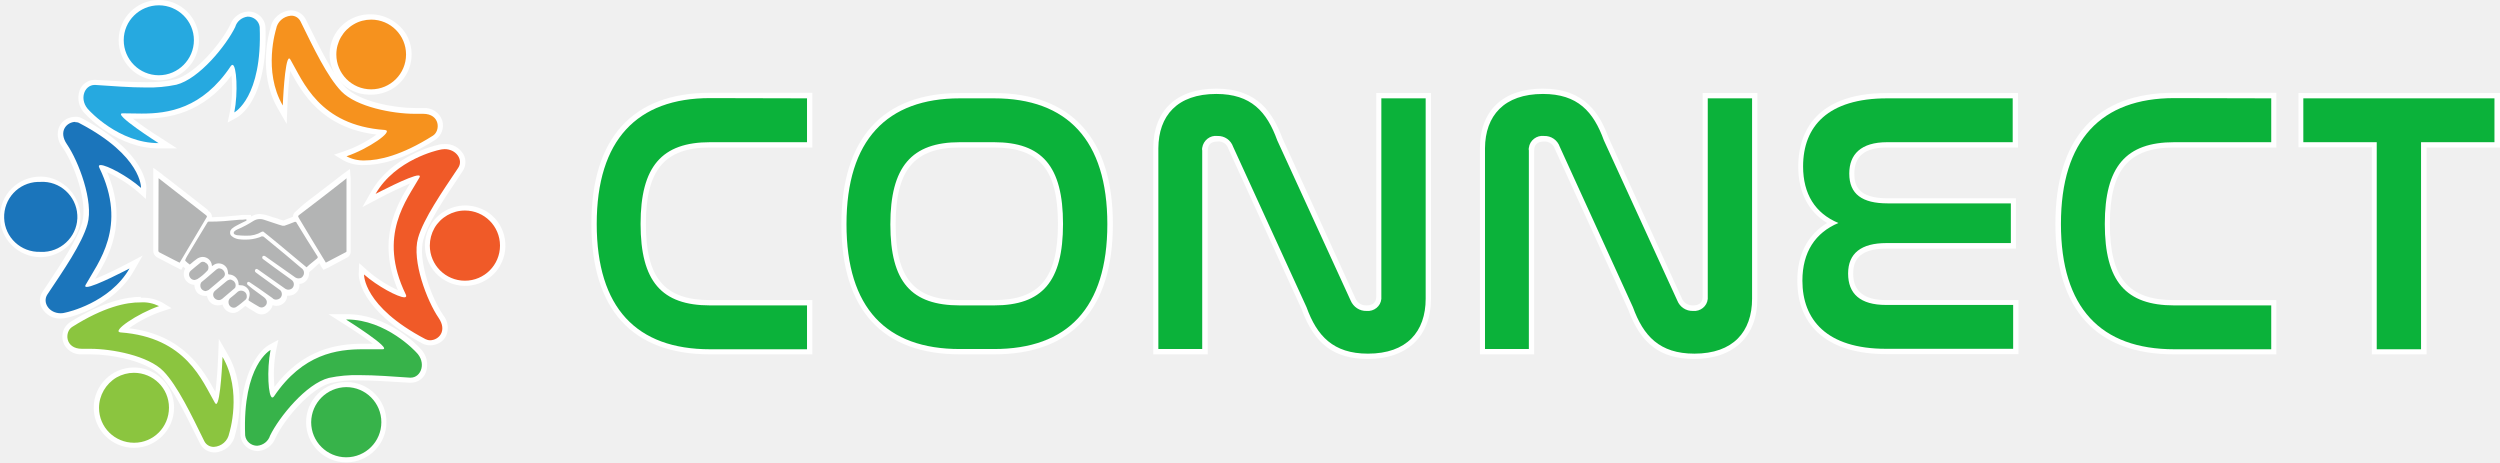
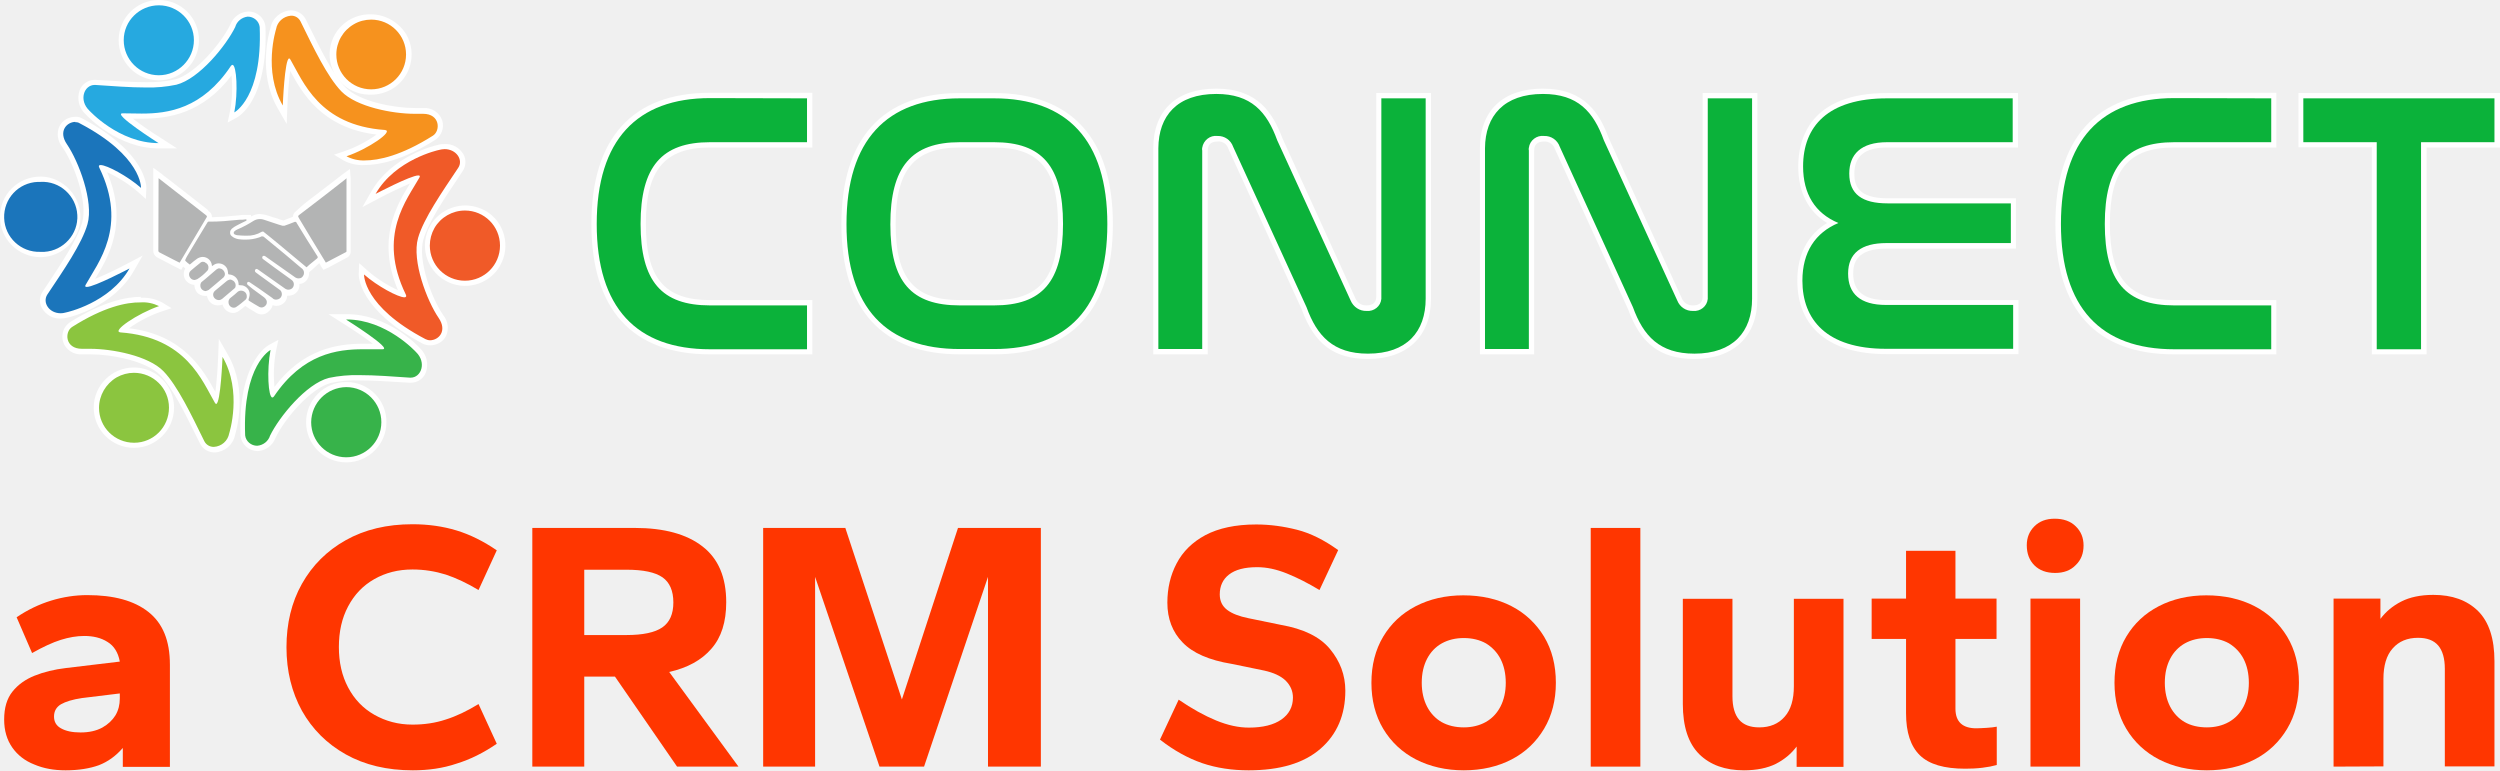
- <svg xmlns="http://www.w3.org/2000/svg" version="1.1" id="Layer_1" x="0px" y="0px" viewBox="0 0 1083 200.3" style="enable-background:new 0 0 1083 200.3;" xml:space="preserve">
+ <svg xmlns="http://www.w3.org/2000/svg" version="1.1" id="Layer_1" x="0px" y="0px" width="1083px" height="333.7px" viewBox="0 0 1083 333.7" style="enable-background:new 0 0 1083 333.7;" xml:space="preserve">
  <style type="text/css">
	.st0{fill:#0BB23A;}
	.st1{fill:#FFFFFF;}
	.st2{fill:#1B75BB;}
	.st3{fill:#8BC53F;}
	.st4{fill:#37B34A;}
	.st5{fill:#F05A28;}
	.st6{fill:#F6921E;}
	.st7{fill:#26A9E0;}
	.st8{fill:#B3B4B4;}
+ 	.st9{fill:#FF3600;}
</style>
  <g id="Layer_2_00000127032024631931950950000015357673262301788322_">
    <g id="Layer_1-2">
      <path class="st0" d="M307.6,152.4c-32.9,0-50.2-19.2-50.2-55.4s17.4-55.6,50.2-55.6h43.2v21.3h-43.2c-20.3,0-29,10.2-29,34.3    s8.4,34.1,29,34.1h43.2v21.3H307.6z" />
      <path class="st1" d="M349.6,42.6v19h-42c-20.9,0-30.1,10.5-30.1,35.4s9.1,35.3,30.1,35.3h42v19h-42c-31.8,0-49.1-17.9-49.1-54.3    s17.5-54.5,49.1-54.5L349.6,42.6 M351.9,40.2h-44.3c-33.6,0-51.4,19.6-51.4,56.8s17.8,56.5,51.4,56.5h44.3V130h-44.3    c-19.8,0-27.8-9.6-27.8-33s8.1-33.1,27.8-33.1h44.3V40.2L351.9,40.2z" />
      <path class="st0" d="M415.8,152.4c-32.9,0-50.2-19.1-50.2-55.2s17.3-55.7,50.2-55.7h14.8c32.9,0,50.2,19.3,50.2,55.7    s-17.3,55.2-50.3,55.2H415.8z M415.8,62.7c-20.3,0-29,10.3-29,34.4s8.4,34,29,34h14.8c20.4,0,28.8-9.9,28.8-34.1    s-8.6-34.3-28.8-34.3L415.8,62.7z" />
      <path class="st1" d="M430.6,42.6c31.6,0,49.1,18,49.1,54.5s-17.4,54.1-49.1,54.1h-14.8c-31.8,0-49.1-17.7-49.1-54.1    s17.5-54.5,49.1-54.5H430.6 M415.8,132.3h14.8c20.9,0,29.9-10.3,29.9-35.3s-9.1-35.4-29.9-35.4h-14.8c-20.9,0-30.1,10.6-30.1,35.6    S394.8,132.3,415.8,132.3 M430.7,40.3h-14.8c-33.6,0-51.4,19.7-51.4,56.8s17.7,56.4,51.4,56.4h14.8c33.6,0,51.4-19.5,51.4-56.4    S464.3,40.4,430.7,40.3L430.7,40.3z M415.8,130c-19.8,0-27.8-9.5-27.8-32.8c0-23.7,8.1-33.3,27.8-33.3h14.8    c19.7,0,27.7,9.6,27.7,33.1s-8,33-27.7,33H415.8z" />
      <path class="st0" d="M592.6,154.3c-14,0-22.3-6.2-27.6-20.9l-31.7-69.3c-0.7-2.5-3.1-4.2-5.7-4c-2.6-0.4-5,1.4-5.4,4    c-0.1,0.4-0.1,0.8,0,1.2v87.1h-21.3V64.3c0-15.8,9.5-24.8,26.1-24.8c17.5,0,23.7,10.5,27.5,20.9l31.7,69.3c1,2.4,3.3,3.9,5.9,3.8    c2.6,0.3,4.9-1.5,5.3-4.1c0-0.3,0-0.6,0-0.9v-87h21.4v87.9C618.7,145.2,609.2,154.3,592.6,154.3z" />
      <path class="st1" d="M526.9,40.7c15.1,0,21.9,7.7,26.4,20.1l31.8,69.4c1.2,2.8,3.9,4.6,6.9,4.5c3.2,0.3,6.1-2,6.4-5.2    c0-0.3,0-0.6,0-0.9v-86h19.2v86.8c0,14.3-8.2,23.8-25,23.8c-15.1,0-22.1-7.7-26.6-20.1l-31.8-69.5c-1-2.9-3.7-4.8-6.8-4.7    c-3.2-0.4-6.1,1.9-6.6,5.1c-0.1,0.4-0.1,0.8,0,1.2v86h-19v-87C501.9,50.2,509.9,40.7,526.9,40.7 M526.9,38.4    c-17.3,0-27.3,9.5-27.3,25.9v89.2h23.6V65.3c0-2.7,1.4-4,4.3-4c2.2-0.2,4.1,1.2,4.7,3.3l31.7,69.4c5.5,15.1,14.1,21.5,28.7,21.5    c17,0,27.3-9.8,27.3-26.1V40.3h-23.7v88.2c0,3.2-2.3,3.8-4.2,3.8c-2.2,0.1-4.1-1.2-4.9-3.2l-31.6-69.3    C551.5,49.3,545.1,38.4,526.9,38.4L526.9,38.4z" />
      <path class="st0" d="M734.1,154.3c-14.1,0-22.3-6.2-27.6-20.9l-31.6-69.3c-0.7-2.5-3.1-4.2-5.7-4c-2.6-0.5-5.1,1.2-5.6,3.8    c-0.1,0.4-0.1,0.9-0.1,1.4v87.1h-21.3V64.3c0-15.8,9.5-24.8,26.1-24.8c17.5,0,23.7,10.5,27.5,20.9l31.8,69.3    c1,2.4,3.3,3.9,5.9,3.8c2.6,0.3,5-1.5,5.3-4.1c0-0.3,0-0.6,0-0.9v-87h21.4v87.9C760.2,145.2,750.7,154.3,734.1,154.3z" />
      <path class="st1" d="M668.4,40.7c15.1,0,21.9,7.7,26.4,20.1l31.8,69.4c1.1,2.8,3.8,4.6,6.8,4.5c3.2,0.3,6.1-2,6.4-5.2    c0-0.3,0-0.6,0-0.9v-86H759v86.8c0,14.3-8.2,23.8-25,23.8c-15.1,0-22.1-7.7-26.6-20.1l-31.7-69.5c-1-2.9-3.7-4.8-6.8-4.7    c-3.2-0.4-6.2,1.9-6.6,5.1c-0.1,0.4-0.1,0.8,0,1.2v86h-19v-87C643.4,50.2,651.5,40.7,668.4,40.7 M668.4,38.4    c-17.3,0-27.3,9.5-27.3,25.9v89.2h23.5V65.3c0-2.7,1.4-4,4.3-4c2.2-0.1,4.1,1.3,4.7,3.3l31.7,69.4c5.5,15.1,14.1,21.5,28.7,21.5    c17,0,27.3-9.8,27.3-26.1V40.3h-23.7v88.2c0,3.2-2.3,3.8-4.2,3.8c-2.2,0.1-4.1-1.2-4.9-3.2l-31.6-69.3    C693,49.3,686.6,38.4,668.4,38.4L668.4,38.4z" />
      <path class="st0" d="M817,152.4c-23.7,0-37.4-11.2-37.4-30.8c0-11.6,4.8-20.2,14-25c-9.1-4.5-13.6-13-13.6-24.5    c0-19.8,13.3-30.7,37.5-30.7h55.6v21.3h-55.6c-10.2,0-15.3,4.2-15.3,12.5S807.1,87,817.7,87h54.5v19.5h-55    c-10.4,0-15.4,4-15.4,12.1s5.3,12.6,15.3,12.6h56.2v21.3L817,152.4z" />
      <path class="st1" d="M871.9,42.6v19h-54.4c-11.4,0-16.4,5.3-16.4,13.6c0,8.9,5.6,12.9,16.6,12.9h53.4v17.2h-53.9    c-10.9,0-16.6,4.4-16.6,13.2s5.3,13.6,16.4,13.6h55.1v19H817c-25.8,0-36.2-12.7-36.2-29.5c0-12.4,5.6-20.8,15.6-25    c-10.1-4.2-15.3-12.6-15.3-24.5c0-17.4,10.8-29.5,36.4-29.5L871.9,42.6 M874.2,40.3h-56.6c-33.6,0-38.6,20-38.6,31.8    c0,11.1,4.3,19.5,12.5,24.5c-8.4,5.1-12.9,13.6-12.9,25c0,20.3,14,31.8,38.5,31.8h57.3V130H817c-9.4,0-14.2-3.8-14.2-11.4    c0-4.7,1.5-10.9,14.3-10.9h56.2V85.9h-55.7c-12.7,0-14.3-5.7-14.3-10.6c0-7.7,4.5-11.4,14.2-11.4h56.7V40.3L874.2,40.3z" />
      <path class="st0" d="M941.8,152.4c-32.9,0-50.2-19.2-50.2-55.4s17.3-55.6,50.2-55.6H985v21.3h-43.2c-20.3,0-29,10.2-29,34.3    s8.4,34.1,29,34.1H985v21.3H941.8z" />
      <path class="st1" d="M983.9,42.6v19h-42c-20.9,0-30.1,10.5-30.1,35.4s9.1,35.3,30.1,35.3h42v19h-42c-31.8,0-49.1-17.9-49.1-54.3    s17.5-54.5,49.1-54.5L983.9,42.6 M986.1,40.2h-44.3c-33.6,0-51.4,19.6-51.4,56.8s17.8,56.5,51.4,56.5h44.3V130h-44.3    c-19.8,0-27.8-9.6-27.8-33s8.1-33.1,27.8-33.1h44.3V40.2L986.1,40.2z" />
      <polygon class="st0" points="1028.6,152.4 1028.6,62.7 996.8,62.7 996.8,41.5 1081.7,41.5 1081.7,62.7 1050,62.7 1050,152.4   " />
      <path class="st1" d="M1080.6,42.6v19h-31.8v89.7h-19.2V61.6h-31.8v-19h82.6 M1082.7,40.3h-87v23.5h31.8v89.7h23.7V63.9h31.8V40.3    H1082.7z" />
-       <path class="st2" d="M26.3,136.8c-2.9,0.1-5.6-1.4-7-4c-1.1-1.9-1-4.1,0.2-5.9l2-3c6.5-9.7,13.2-19.7,15.3-27.3    c2.5-9.1-3.5-25.9-8.8-33.6c-1.9-2.2-2.3-5.4-1.1-8c1.2-2.1,3.3-3.4,5.7-3.4c0.9,0,1.7,0.2,2.5,0.6c27.4,14.4,27.3,28.4,27.3,29    v2.4L60.6,82c-4.8-4.1-10.3-7.3-16.2-9.4c10.8,23.1,1.8,37.9-4.2,47.7l-1.4,2.5c5.8-2.1,11.5-4.7,16.9-7.7l3.5-1.8l-1.9,3.4    c-8.7,15.2-27.3,19.4-28,19.6c-0.9,0.3-1.8,0.4-2.7,0.4h-0.3V136.8z" />
+       <path class="st2" d="M26.3,136.8c-2.9,0.1-5.6-1.4-7-4c-1.1-1.9-1-4.1,0.2-5.9l2-3c6.5-9.7,13.2-19.7,15.3-27.3    c2.5-9.1-3.5-25.9-8.8-33.6c-1.9-2.2-2.3-5.4-1.1-8c1.2-2.1,3.3-3.4,5.7-3.4c0.9,0,1.7,0.2,2.5,0.6c27.4,14.4,27.3,28.4,27.3,29    v2.4L60.6,82c-4.8-4.1-10.3-7.3-16.2-9.4c10.8,23.1,1.8,37.9-4.2,47.7l-1.4,2.5c5.8-2.1,11.5-4.7,16.9-7.7l3.5-1.8l-1.9,3.4    c-8.7,15.2-27.3,19.4-28,19.6c-0.9,0.3-1.8,0.4-2.7,0.4h-0.3C26.3,136.7,26.3,136.8,26.3,136.8z" />
      <path class="st1" d="M32.5,52.9c0.7,0,1.4,0.1,2,0.5c27.1,14.2,26.6,28,26.6,28c-5.8-5.1-14.8-9.9-17.5-9.9c-0.7,0-1,0.3-0.6,1.1    c12.5,25.7-0.6,41.2-5.9,50.8c-0.4,0.7-0.1,0.9,0.5,0.9c3.3,0,18.5-8,18.5-8c-8.6,15-27.3,19-27.3,19c-0.8,0.2-1.6,0.4-2.5,0.4    c-5.1,0-8-4.7-5.8-8.1c7-10.5,15-22,17.4-30.5c2.8-9.8-3.9-27.3-8.9-34.6c-3.9-5.7,0-9.7,3.7-9.7 M32.6,50.6L32.6,50.6    c-2.8,0-5.5,1.5-6.8,4c-1.4,3-0.9,6.5,1.2,9.1c5.2,7.5,11.1,24,8.6,32.7c-2.1,7.3-8.7,17.2-15.1,26.9l-2,3    c-1.5,2.2-1.6,4.9-0.3,7.2c1.7,2.9,4.7,4.6,8,4.5c1,0,2-0.2,3-0.4c1.5-0.3,19.9-4.8,28.7-20.1l3.9-6.8l-6.8,3.6    c-4.7,2.5-10.2,5.1-13.8,6.5c5.6-9.1,14.6-24.1,5.2-46.2c4.8,2.2,9.2,5,13.2,8.4l3.6,3.2l0.2-4.8c0-0.6,0.2-15.3-27.8-30.1    C34.7,50.8,33.7,50.5,32.6,50.6L32.6,50.6z" />
      <path class="st2" d="M17.5,110.2c-9,0-16.3-7.3-16.3-16.3s7.3-16.3,16.3-16.3s16.3,7.3,16.3,16.3c0,2.9-0.8,5.7-2.2,8.1    C28.7,107.1,23.3,110.2,17.5,110.2z" />
      <path class="st1" d="M17.5,78.8c8.4-0.5,15.5,6,16,14.3s-6,15.5-14.3,16c-0.6,0-1.1,0-1.7,0c-8.4,0.3-15.4-6.2-15.7-14.6    S8,79.1,16.4,78.8C16.7,78.8,17.1,78.8,17.5,78.8 M17.5,76.5L17.5,76.5C7.8,76.5,0,84.3,0,93.9s7.8,17.4,17.4,17.5    c6.2,0,12-3.3,15.1-8.7c4.8-8.3,1.9-19-6.4-23.8C23.5,77.3,20.5,76.5,17.5,76.5z" />
      <path class="st3" d="M92.9,194.6c-2.2,0.1-4.3-1.2-5.2-3.2l-1.6-3.2c-5.2-10.5-10.5-21.2-15.9-26.8c-6.2-6.4-21.8-9.2-30.9-9.2    c-1,0-1.8,0-2.7,0h-1c-3.2,0.4-6.2-1.5-7.2-4.5c-0.8-2.6,0.1-5.4,2.3-7c14.2-9,24.2-10.8,30.1-10.8c3-0.2,6,0.5,8.7,1.8l2,1.3    l-2.3,0.8c-6,2-11.5,5.1-16.3,9.1c25.4,2.1,33.7,17.4,39.3,27.5l1.4,2.6c1.1-6.1,1.7-12.2,1.9-18.4l0.2-3.9l2.1,3.3    c8.8,15.2,3.2,33.3,3,34.1c-0.7,3.8-3.9,6.5-7.7,6.7L92.9,194.6z" />
      <path class="st1" d="M60.9,131c2.8-0.2,5.5,0.4,8,1.6c-9.3,3.2-20.8,11-16.7,11.4c28.5,2.1,35.4,21.1,40.9,30.5    c0.2,0.3,0.4,0.5,0.5,0.5c2,0,2.8-20.4,2.8-20.4c8.7,14.9,2.9,33.1,2.9,33.1c-0.6,3.3-3.3,5.7-6.7,5.9c-1.7,0-3.3-0.9-4.1-2.5    c-5.6-11.4-11.6-24-17.7-30.3c-6.5-6.7-22.2-9.7-31.7-9.7c-1,0-1.9,0-2.7,0h-0.9c-7.4,0-7.6-7.4-4.2-9.5    C44.9,133,54.7,130.9,60.9,131 M61,128.6c-6,0-16.3,1.9-30.7,11c-2.7,1.8-3.9,5.2-3,8.4c1.1,3.5,4.6,5.8,8.3,5.5h1.1    c0.8,0,1.6,0,2.6,0c8.9,0,24,2.8,30.1,9C74.7,168,80,178.7,85.1,189l1.6,3.2c1.2,2.4,3.6,3.8,6.3,3.8c4.3-0.2,8-3.3,8.8-7.5    c0.5-1.5,5.8-19.6-3.1-34.9l-3.9-6.8l-0.3,7.8c-0.2,5.3-0.7,11.4-1.2,15.2c-5.2-9.4-13.6-24.7-37.4-27.6c4.3-3.1,9-5.5,13.9-7.2    l4.5-1.5l-4.1-2.5c-2.9-1.5-6-2.2-9.2-2L61,128.6z" />
      <path class="st3" d="M58.1,193c-9,0-16.2-7.3-16.2-16.3c0-5.8,3.1-11.2,8.2-14.1c7.8-4.5,17.7-1.8,22.2,6s1.8,17.7-6,22.2    c-2.4,1.4-5.2,2.1-8,2.2L58.1,193L58.1,193z" />
      <path class="st1" d="M58,161.5c8.4,0,15.2,6.7,15.2,15.1c0,8.4-6.7,15.2-15.1,15.2s-15.2-6.7-15.2-15.1c0-5.4,2.9-10.4,7.6-13.2    C52.8,162.2,55.4,161.5,58,161.5 M58,159.2L58,159.2c-9.6,0-17.4,7.8-17.4,17.4c0,9.6,7.8,17.4,17.4,17.4s17.4-7.8,17.4-17.4    c0-3.1-0.8-6-2.3-8.7C70,162.6,64.3,159.2,58,159.2z" />
      <path class="st4" d="M111.5,194.2c-3.2,0-6-2.4-6.3-5.6c-1.2-30.9,11-37.8,11.5-38.1l2.1-1.1l-0.5,2.3c-1.2,6.2-1.3,12.5-0.2,18.7    c12.5-18,27.5-20.4,39.1-20.4c1.5,0,2.9,0,4.3,0h3c-4.7-4-9.8-7.6-15.1-10.8l-3.3-2.1h3.8c17.6,0,30.4,13.9,31,14.5    c2.5,2.3,3.4,5.9,2.3,9.1c-0.8,2.3-3,3.8-5.4,3.8h-0.4l-3.5-0.2c-6.1-0.1-12.6-0.6-18.3-0.6c-4.3-0.1-8.6,0.3-12.8,1.2    c-9.1,2.3-20.7,15.9-24.7,24.4C117.2,192.1,114.6,194.1,111.5,194.2z" />
      <path class="st1" d="M150.2,138.4c17.2,0,30,14.1,30,14.1c4.7,4.5,2.3,11.1-2.3,11.1h-0.3c-7.3-0.5-15.1-1.1-22-1.1    c-4.4-0.1-8.8,0.3-13.1,1.2c-9.9,2.5-21.6,17-25.5,25c-0.8,2.5-3,4.2-5.6,4.4c-2.6,0-4.9-1.9-5.2-4.5c-1.2-30.6,11-37,11-37    c-1.7,8.7-1,20.6,0.8,20.6c0.2,0,0.5-0.2,0.7-0.5c12.5-18.5,27.4-20.4,38.6-20.4c2.8,0,5.4,0,7.7,0h0.7c4.7,0-15.7-12.8-15.7-12.8    l0,0 M150,136.1h-7.7l6.6,4.2c4.5,2.8,9.5,6.2,12.6,8.6h-4.1c-11.4,0-26.1,2.3-38.5,18.7c-0.5-5.2-0.3-10.5,0.7-15.7l1-4.7    l-4.2,2.3c-0.5,0.3-13.4,7.5-12.2,39.1c0.3,3.9,3.6,6.8,7.5,6.8c3.4-0.2,6.4-2.4,7.6-5.6c3.9-8.3,15.2-21.6,24-23.9    c4.1-0.9,8.3-1.3,12.5-1.1c5.7,0,12.1,0.4,18.2,0.8l3.5,0.2h0.5c2.9,0,5.5-1.8,6.5-4.5c1.3-3.7,0.3-7.7-2.5-10.4    c-1-1.1-14-14.8-31.7-14.8H150z" />
      <path class="st4" d="M150,199.2c-9,0-16.3-7.3-16.3-16.3s7.3-16.3,16.3-16.3s16.3,7.3,16.3,16.3l0,0    C166.3,191.9,159,199.2,150,199.2z" />
      <path class="st1" d="M150,167.7c8.4,0,15.2,6.8,15.2,15.2s-6.8,15.2-15.2,15.2s-15.2-6.8-15.2-15.2l0,0    C134.9,174.5,141.6,167.8,150,167.7 M150,165.5c-9.6,0-17.4,7.8-17.4,17.4s7.8,17.4,17.4,17.4c9.6,0,17.4-7.8,17.4-17.4l0,0    c0.1-9.5-7.6-17.4-17.2-17.4C150.2,165.5,150.1,165.5,150,165.5z" />
      <path class="st5" d="M186.4,148.6c-0.9,0-1.7-0.2-2.5-0.6c-27.4-14.4-27.3-28.4-27.3-29v-2.4l1.8,1.6c4.7,4.1,10.2,7.4,16.1,9.5    c-10.8-23.2-1.7-37.9,4.3-47.7l1.5-2.5c-5.8,2.1-11.5,4.7-16.9,7.6l-3.5,1.8l2-3.4c8.7-15.2,27.3-19.4,28-19.6    c0.9-0.2,1.8-0.3,2.7-0.3c2.9-0.1,5.6,1.4,7,4c1.1,1.9,1,4.1-0.2,5.9l-2,2.9c-6.5,9.7-13.2,19.7-15.3,27.3    c-2.6,8.8,3.5,25.8,8.8,33.5c1.9,2.2,2.3,5.4,1.1,8C190.9,147.2,188.7,148.5,186.4,148.6z" />
      <path class="st1" d="M192.6,64.6c5.1,0,8.2,4.7,5.9,8.1c-7,10.5-15,22-17.4,30.4c-2.8,9.9,3.9,27.3,8.9,34.6    c3.9,5.7,0,9.7-3.7,9.7c-0.7,0-1.4-0.2-2-0.5c-27.1-14.2-26.6-28-26.6-28c5.8,5.1,14.8,9.9,17.5,9.9c0.7,0,1-0.4,0.6-1.2    c-12.5-25.7,0.6-41.2,5.9-50.7c0.4-0.7,0.1-0.9-0.5-0.9c-3.3,0-18.5,8-18.5,8c8.6-15,27.3-19,27.3-19    C190.9,64.8,191.7,64.6,192.6,64.6 M192.6,62.4c-1,0-2,0.1-3,0.4c-1.5,0.3-19.9,4.8-28.7,20.1l-3.9,6.8l6.8-3.6    c4.7-2.5,10.2-5.1,13.8-6.6c-5.6,9.1-14.6,24.1-5.2,46.2c-4.8-2.2-9.2-5-13.2-8.5l-3.6-3.2l-0.2,4.8c0,0.6-0.2,15.3,27.8,30.1    c1,0.5,2.1,0.7,3.2,0.7c2.8,0,5.5-1.5,6.8-4c1.4-3,0.9-6.5-1.2-9.1c-5.2-7.5-11.1-24-8.6-32.7c2.1-7.3,8.7-17.3,15.2-26.9l1.9-2.9    c1.4-2.1,1.5-4.9,0.3-7.1c-1.7-2.9-4.7-4.6-8-4.5L192.6,62.4z" />
      <path class="st5" d="M201.4,122.7c-9,0-16.3-7.3-16.3-16.3s7.3-16.3,16.3-16.3s16.3,7.3,16.3,16.3c0,2.9-0.8,5.7-2.2,8.2    C212.6,119.6,207.2,122.7,201.4,122.7z" />
      <path class="st1" d="M201.4,91.2c8.4,0,15.2,6.8,15.2,15.2s-6.8,15.2-15.2,15.2s-15.2-6.8-15.2-15.2c0-2.7,0.7-5.3,2-7.6    C190.9,94.1,196,91.2,201.4,91.2 M201.4,89L201.4,89c-6.2,0.1-11.9,3.4-15,8.7c-4.8,8.3-1.9,19,6.4,23.8c8.3,4.8,18.9,2,23.8-6.3    c0,0,0,0,0-0.1c4.8-8.3,2-19-6.3-23.8l0,0C207.5,89.8,204.5,89,201.4,89L201.4,89z" />
      <path class="st6" d="M157.9,70.4c-3,0.2-6-0.5-8.7-1.8l-2-1.3l2.3-0.8c6-2,11.5-5.1,16.3-9.1c-25.4-2.1-33.7-17.4-39.3-27.5    l-1.4-2.6c-1.1,6.1-1.7,12.3-1.8,18.5l-0.2,3.9l-2-3.4c-8.8-15.2-3.2-33.3-3-34.1c0.7-3.7,3.9-6.5,7.7-6.7    c2.2-0.1,4.3,1.2,5.2,3.2l1.6,3.2c5.2,10.4,10.5,21.2,15.9,26.8c6.2,6.4,21.8,9.3,30.9,9.3c1,0,1.9,0,2.7,0h1    c3.2-0.3,6.2,1.6,7.2,4.7c0.8,2.6-0.1,5.4-2.3,7C173.8,68.6,163.8,70.4,157.9,70.4z" />
      <path class="st1" d="M126,6.8c1.8-0.1,3.4,0.9,4.2,2.5c5.6,11.4,11.6,24,17.7,30.3c6.5,6.7,22.2,9.7,31.7,9.7c1,0,1.9,0,2.8,0    c0.3,0,0.6,0,0.9,0c7.4,0,7.6,7.4,4.2,9.5c-13.6,8.6-23.4,10.7-29.5,10.7c-2.7,0.1-5.5-0.5-7.9-1.8c9.3-3.1,20.8-11,16.6-11.4    c-28.5-2-35.4-21.1-40.9-30.5c-0.2-0.3-0.4-0.5-0.5-0.5c-2,0-2.8,20.4-2.8,20.4c-8.7-14.9-2.9-33.1-2.9-33.1    C120.1,9.5,122.7,7.1,126,6.8 M126,4.5c-4.3,0.2-8,3.3-8.8,7.5c-0.5,1.5-5.8,19.6,3.1,34.9l3.9,6.8l0.3-7.8    c0.2-5.3,0.7-11.4,1.2-15.2c5.1,9.4,13.6,24.7,37.4,27.6c-4.3,3.1-9,5.5-13.9,7.2l-4.5,1.5l4.1,2.5c2.9,1.5,6,2.2,9.2,2    c6,0,16.3-1.9,30.7-11c2.6-1.8,3.8-5.2,2.9-8.2c-1.1-3.5-4.6-5.8-8.3-5.5h-1.1c-0.8,0-1.7,0-2.6,0c-8.8,0-24-2.8-30-9    c-5.3-5.4-10.6-16.1-15.7-26.5l-1.6-3.2C131.1,5.9,128.6,4.5,126,4.5z" />
      <path class="st6" d="M160.8,39.9c-5.8,0-11.2-3.1-14.1-8.1c-4.5-7.8-1.9-17.7,5.9-22.2c2.5-1.4,5.3-2.2,8.2-2.2    c9,0,16.3,7.2,16.3,16.2c0,5.8-3.1,11.3-8.2,14.2C166.5,39.2,163.7,39.9,160.8,39.9z" />
      <path class="st1" d="M160.8,8.5c8.4,0,15.1,6.8,15.1,15.1c0,8.4-6.8,15.1-15.1,15.1c-8.4,0-15.1-6.8-15.1-15.1    c0-5.4,2.9-10.4,7.6-13.1C155.5,9.2,158.1,8.5,160.8,8.5 M160.8,6.2L160.8,6.2c-9.6-0.3-17.7,7.2-18,16.8s7.2,17.7,16.8,18    c0.4,0,0.8,0,1.3,0c3,0,6-0.8,8.7-2.3c8.3-4.8,11.2-15.4,6.4-23.8C172.7,9.6,167,6.3,160.8,6.2L160.8,6.2z" />
      <path class="st7" d="M68.7,63.1c-17.5,0-30.3-13.9-30.9-14.5c-2.5-2.3-3.4-5.9-2.3-9.1c0.8-2.3,3-3.9,5.5-3.9h0.4l3.5,0.2    c6.2,0.4,12.7,0.8,18.4,0.8c4.3,0.1,8.6-0.3,12.8-1.2c9.1-2.3,20.7-15.9,24.7-24.4c1-2.9,3.6-4.8,6.6-5c3.2,0.1,5.9,2.5,6.2,5.7    c1.2,30.9-11,37.8-11.5,38.1L100,51l0.5-2.3c1.2-6.2,1.3-12.5,0.2-18.7C88.2,48,73.2,50.4,61.5,50.4c-1.5,0-2.9,0-4.3,0h-3    c4.8,4,9.8,7.6,15.1,10.8l3.3,2.1L68.7,63.1z" />
      <path class="st1" d="M107.3,7.2c2.6,0,4.9,1.9,5.2,4.5c1.2,30.6-11,37-11,37c1.7-8.6,1-20.6-0.8-20.6c-0.2,0-0.5,0.2-0.7,0.5    C87.6,47.2,72.7,49.2,61.4,49.2c-2.8,0-5.4-0.1-7.6-0.1h-0.7C48.4,49.1,68.7,62,68.7,62l0,0c-17.2,0-30-14.1-30-14.1    C34,43.4,36.4,36.8,41,36.8h0.3c7.3,0.5,15.1,1.1,22,1.1c4.4,0.1,8.8-0.3,13.1-1.2c9.9-2.5,21.6-17,25.5-25    C102.6,9.2,104.8,7.5,107.3,7.2 M107.4,5L107.4,5c-3.4,0.2-6.4,2.4-7.6,5.6c-4,8.2-15.3,21.6-24,23.8c-4.1,0.9-8.3,1.3-12.5,1.2    c-5.7,0-12.2-0.4-18.4-0.8l-3.5-0.2H41c-2.9,0-5.4,1.8-6.5,4.5c-1.3,3.7-0.3,7.8,2.6,10.4c1,1.1,14,14.8,31.7,14.8h7.9l-6.5-4.2    c-4.5-2.8-9.5-6.2-12.6-8.7c1.3,0,2.7,0,4.1,0c11.5,0,26.1-2.3,38.6-18.7c0.5,5.2,0.3,10.5-0.7,15.7l-1,4.7l4.2-2.3    c0.5-0.3,13.4-7.5,12.2-39.1C114.7,7.8,111.4,4.9,107.4,5L107.4,5z" />
      <path class="st7" d="M68.8,33.7c-9,0-16.3-7.3-16.3-16.3S59.8,1.1,68.8,1.1s16.3,7.3,16.3,16.3c0,4.3-1.7,8.5-4.8,11.5    C77.3,32,73.2,33.7,68.8,33.7z" />
-       <path class="st1" d="M68.8,2.3C77.2,2.3,84,9.1,84,17.4s-6.8,15.2-15.2,15.2s-15.2-6.8-15.2-15.2S60.5,2.3,68.8,2.3L68.8,2.3     M68.8,0L68.8,0c-9.6,0-17.4,7.8-17.4,17.4s7.8,17.4,17.4,17.4S86.2,27,86.2,17.4C86.2,7.8,78.5,0,68.8,0z" />
+       <path class="st1" d="M68.8,2.3C77.2,2.3,84,9.1,84,17.4s-6.8,15.2-15.2,15.2s-15.2-6.8-15.2-15.2S60.5,2.3,68.8,2.3L68.8,2.3     M68.8,0L68.8,0c-9.6,0-17.4,7.8-17.4,17.4s7.8,17.4,17.4,17.4S86.2,27,86.2,17.4S78.5,0,68.8,0z" />
      <path class="st8" d="M113.5,134.8c-0.5,0-1-0.1-1.4-0.4c-1.1-0.6-2.3-1.3-3.3-2l-1.2-0.7c-0.4-0.2-0.7-0.7-0.8-1.1l0,0    c-1.3,1.1-2.6,2.2-4,3.1c-0.5,0.3-1.1,0.5-1.6,0.5c-1.8,0-3.3-1.5-3.5-3.3c0-0.6,0.1-1.1,0.2-1.6l-1.1,0.9    c-0.6,0.5-1.4,0.8-2.3,0.7h-0.1c-1.5,0-2.8-0.9-3.3-2.3c-0.3-0.8-0.3-1.8,0-2.6l-0.2,0.1c-0.4,0.3-0.8,0.5-1.3,0.5l-0.4,0.1H89    h-0.2c-1.1,0-2.1-0.5-2.8-1.3c-0.6-0.8-0.8-1.9-0.6-2.9c0-0.3,0.2-0.6,0.3-0.8c-0.3,0.1-0.6,0.2-0.9,0.3l-0.5,0.1H84    c-1.4-0.1-2.6-1-3.1-2.3c-0.6-1.3-0.3-2.8,0.8-3.8l0,0l-0.2-0.4l-0.5-0.4c-0.5-0.4-1-0.8-1.5-1.2c-0.3-0.2-0.4-0.5-0.5-0.9    c-0.1,0.2-0.5,0.9-0.5,0.9l-0.6,0.8l-1-0.3l-2.1-1l-1.9-1l-4.7-2.5c-0.6-0.3-1-0.9-1-1.6c0-6.8,0-33.6,0-33.6l2.6,2l2.5,1.9    l17.2,13.4c1.2,0.9,1.3,1.5,0.5,2.8c0,0,0,0,0,0.2h0.2h2.4c1.3,0,2.7,0,4-0.2l4.2-0.4l2.7-0.3c0.7,0,1.4,0,2.1-0.1l1.9-0.1l0.2,1    v0.4l1.2-0.7c1-0.7,2.2-1,3.4-1c0.7,0,1.4,0.1,2.1,0.3c1,0.3,2,0.6,3.1,1l1.8,0.6c1.1,0.4,2.1,0.7,3.2,1c1.6-0.6,3.1-1.1,4.5-1.7    c0.2-0.1,0.5-0.1,0.7-0.1c0.1,0,0.3,0,0.4,0l0,0c-0.4-0.8-0.2-1.8,0.5-2.3l4-3.1l2.7-2.3l13.4-10.4l2.3-1.6l0.1,2.1    c0,0.4,0,0.6,0,0.8v27.9c0,0.9,0,1.8,0,2.7c0,0.6-0.3,1.1-0.8,1.4l-8.7,4.5l-0.9,0.4l-0.5-0.7l0.9-0.7l-1,0.6l-0.1-0.2l-1.6-2.5    c-0.1,0.3-0.3,0.6-0.6,0.9l-3.1,2.8l-2,1.8l-0.2-0.1l0,0c0.4,1.4-0.1,3-1.3,3.9c-0.6,0.4-1.3,0.6-2,0.6c-0.4,0-0.9-0.1-1.3-0.2    c0.4,0.6,0.5,1.2,0.5,1.9c0,1.3-0.7,2.5-1.9,3c-0.5,0.3-1.1,0.4-1.7,0.4c-0.7,0-1.4-0.2-2-0.6l0,0c0.2,0.5,0.3,1,0.3,1.5    c0,1.5-0.9,2.8-2.3,3.2c-0.4,0.2-0.9,0.2-1.3,0.2c-0.8,0-1.5-0.2-2.1-0.7l-1.1-0.8l0.1,0.2c0.6,1.3,0.3,2.9-0.7,3.8    C115.3,134.4,114.4,134.8,113.5,134.8z M98.1,120.2l0.2-0.1L98.1,120.2C98.2,120.2,98.2,120.2,98.1,120.2z" />
-       <path class="st1" d="M68.7,77.2l3.2,2.5l17.2,13.4c0.7,0.6,0.7,0.6,0.2,1.4l-11.3,19l-0.2,0.3l-2-1l-6.8-3.5    c-0.2-0.1-0.4-0.4-0.4-0.6L68.7,77.2 M150.1,77.2c0,0.3,0,0.5,0,0.7V105c0,1.2,0,2.4,0,3.7c0,0.2,0,0.4-0.2,0.5l-8.6,4.5h-0.2    c-0.1,0-0.1-0.1-0.1-0.2c-3.8-6.2-7.5-12.3-11.2-18.5c-0.2-0.3-0.3-0.6-0.5-0.9s-0.2-0.6,0.2-0.9c2.3-1.7,4.5-3.5,6.8-5.2    c4.5-3.5,8.9-6.8,13.4-10.4L150.1,77.2 M112.6,94.9c0.6,0,1.2,0.1,1.8,0.3c1.6,0.5,3.2,1.1,4.8,1.6c1.1,0.4,2.2,0.7,3.2,1h0.3    c0.2,0,0.3,0,0.5,0c1.5-0.5,3-1.1,4.5-1.7h0.3c0.2,0,0.4,0.1,0.4,0.3c3,4.9,6,9.8,9.1,14.6c0.2,0.3,0.2,0.7-0.1,0.9    c0,0,0,0-0.1,0.1l-3.3,2.7l-1.2,1.1l-12-10c-2.1-1.7-4.2-3.5-6.4-5.2c-0.1-0.2-0.4-0.3-0.6-0.3c-0.1,0-0.3,0.1-0.4,0.1    c-2,1.2-4.3,1.8-6.6,1.7h-0.5c-1.2,0-2.3-0.1-3.5-0.2c-0.4,0-0.7-0.2-1-0.3c-0.4-0.1-0.7-0.6-0.5-1c0-0.1,0.1-0.3,0.3-0.4    c0.3-0.3,0.7-0.6,1.2-0.8c2.4-1,4.8-2.3,7-3.7C110.6,95.2,111.5,94.9,112.6,94.9 M106.8,95.4C106.8,95.4,106.8,95.4,106.8,95.4    c0,0.2-0.3,0.3-0.5,0.4c-1.2,0.6-2.5,1.2-3.6,1.8c-0.8,0.4-1.6,0.9-2.3,1.5c-0.4,0.4-0.7,0.9-0.7,1.4c-0.1,0.7,0.1,1.4,0.7,1.8    c0.8,0.7,1.8,1.1,2.8,1.3c1.1,0.2,2.2,0.2,3.3,0.2c1.9,0,3.8-0.3,5.6-0.9c0.4-0.1,0.8-0.3,1.2-0.5c0.1,0,0.3,0,0.4,0    c0.2,0,0.4,0.1,0.6,0.2l9.1,7.5c2.4,2,4.8,4,7.1,6c0.5,0.3,0.9,0.8,1.1,1.4c0.3,1-0.1,2.1-0.9,2.7c-0.4,0.3-0.9,0.4-1.4,0.4    s-1.1-0.2-1.5-0.5l-12.2-8.6l-0.7-0.5c-0.2-0.1-0.4-0.2-0.5-0.2c-0.3,0-0.5,0.1-0.7,0.3c-0.2,0.4-0.1,0.9,0.2,1.1l0,0l5,3.7    l7.2,5.2c0.7,0.4,1.2,1.2,1.2,2c0,0.9-0.4,1.7-1.2,2.1c-0.4,0.2-0.8,0.3-1.2,0.3c-0.5,0-0.9-0.2-1.3-0.4l-11.2-7.9l-0.7-0.5    c-0.2-0.1-0.4-0.2-0.6-0.2s-0.4,0.1-0.5,0.3c-0.3,0.4-0.2,0.9,0.2,1.2c0.5,0.4,1.1,0.8,1.6,1.2c2.9,2.1,5.8,4.2,8.7,6.3    c0.7,0.4,1,1.2,1,2c0,0.9-0.6,1.8-1.5,2.1c-0.3,0.1-0.7,0.2-1,0.2c-0.6,0-1.2-0.2-1.6-0.7l-5.8-4.1c-1.3-0.9-2.6-1.8-4-2.7    c-0.2-0.1-0.4-0.2-0.6-0.2s-0.3,0.1-0.4,0.2c-0.3,0.4-0.2,0.9,0.2,1.2l0,0c0.7,0.6,1.4,1.1,2.1,1.7l4.9,3.6c0.4,0.3,0.8,0.8,1,1.2    c0.4,0.9,0.2,1.9-0.5,2.5c-0.4,0.4-1,0.7-1.6,0.7c-0.3,0-0.6-0.1-0.9-0.2c-1.5-0.8-3-1.8-4.5-2.7c-0.2-0.1-0.3-0.4-0.2-0.7    c0.2-0.5,0.3-1,0.4-1.5c0.4-2.1-1.1-4.1-3.2-4.5c-0.1,0-0.2,0-0.3,0l-1.2-0.1c0-0.5-0.1-1-0.2-1.5c-0.5-1.8-2.1-3-3.9-3.1    c-0.4,0-0.5-0.2-0.5-0.6c0-0.6-0.2-1.3-0.4-1.9c-0.7-1.4-2.1-2.3-3.7-2.3c-0.7,0-1.4,0.2-2,0.6l-0.9,0.6c0-0.1,0-0.2,0-0.3    c-0.2-2.1-1.9-3.7-4-3.7c-0.8,0-1.6,0.3-2.3,0.7c-1,0.7-2,1.5-2.9,2.3l-0.4,0.3c-0.7-0.5-1.3-1-1.9-1.6c-0.1-0.2-0.1-0.4,0-0.5    c0.2-0.5,0.5-1.1,0.8-1.6c2.9-4.9,5.9-9.8,8.8-14.6c0.1-0.2,0.3-0.3,0.5-0.3c2.2,0,4.3,0,6.5-0.2c2.1-0.2,4.5-0.4,6.8-0.6    c1,0,2,0,3-0.2 M87.9,113.4c0.4,0,0.8,0.1,1.1,0.4c0.9,0.4,1.4,1.3,1.3,2.3c0,0.4-0.2,0.9-0.5,1.2c-1.3,1.4-2.7,2.6-4.3,3.6    c-0.4,0.2-0.8,0.3-1.2,0.4c-1,0-1.8-0.6-2.2-1.5c-0.4-0.8-0.2-1.9,0.5-2.5c1.3-1.1,2.7-2.3,4-3.3C87,113.6,87.4,113.4,87.9,113.4     M95,116.3c0.5,0,0.9,0.1,1.3,0.4c0.8,0.6,1.3,1.6,1.1,2.5c-0.1,0.3-0.3,0.6-0.5,0.9c-2.1,1.8-4.3,3.7-6.5,5.5    c-0.4,0.2-0.9,0.4-1.3,0.5c-1.4-0.1-2.4-1.2-2.3-2.6c0-0.2,0-0.3,0.1-0.5c0-0.3,0.2-0.6,0.4-0.8c2.3-1.8,4.3-3.7,6.5-5.5    c0.4-0.3,0.9-0.5,1.4-0.5 M99.6,121.1c0.5,0,1,0.2,1.4,0.5c0.9,0.6,1.3,1.7,1,2.7c-0.1,0.3-0.2,0.5-0.5,0.7    c-1.7,1.5-3.5,3-5.3,4.5c-0.4,0.3-0.9,0.5-1.4,0.5l0,0c-1,0-1.9-0.6-2.3-1.5c-0.4-0.9-0.1-2,0.7-2.6c1.7-1.4,3.5-2.9,5.2-4.3    C98.7,121.4,99.2,121.2,99.6,121.1 M104.3,125.9L104.3,125.9c1.5,0,2.6,1,2.6,2.4c0,0.2,0,0.4,0,0.5c-0.1,0.4-0.2,0.7-0.5,1    c-1.3,1.1-2.7,2.3-4.1,3.2c-0.3,0.2-0.6,0.3-1,0.3c-1.2,0-2.2-0.9-2.3-2.2c-0.1-0.8,0.2-1.6,0.9-2.1c1.1-0.9,2.3-1.8,3.2-2.7    C103.4,126.1,103.9,125.9,104.3,125.9 M66.4,72.7v36c0,1.1,0.6,2.1,1.5,2.7l4.8,2.5l1.9,1l2,1l1.9,1l0.8-1.4l1,0.8    c-0.8,1.2-0.9,2.7-0.4,4.1c0.7,1.7,2.3,2.8,4.1,3h0.2c0,1.1,0.4,2.2,1,3.1c0.9,1.1,2.2,1.7,3.7,1.7h0.4l0.4-0.1l0,0    c0,0.4,0.1,0.8,0.3,1.2c0.7,1.8,2.4,3,4.4,3l0,0c0.7,0,1.4-0.1,2-0.4c0.5,2.1,2.4,3.6,4.5,3.7c0.8,0,1.6-0.3,2.3-0.7    c1.1-0.7,2.1-1.6,3.1-2.4c0.1,0.1,0.3,0.3,0.5,0.4l1.2,0.8c1.1,0.7,2.3,1.3,3.3,2c0.6,0.3,1.3,0.5,2,0.5c1.2,0,2.4-0.5,3.2-1.4    c0.8-0.7,1.4-1.6,1.6-2.6c0.5,0.2,1.1,0.3,1.6,0.3c0.6,0,1.2-0.1,1.7-0.3c1.7-0.6,3-2.2,3-4.1h0.5c0.8,0,1.6-0.2,2.3-0.5    c1.5-0.8,2.5-2.3,2.5-4V123c0.8,0,1.6-0.3,2.3-0.8c1.3-1,2-2.5,1.9-4.2l0.4-0.4l1.2-1l0,0l0,0l0.3-0.3l2.5-2.3l0.6,1v0.2l0.2,0.2    l1,1.5l1.7-0.8h0.1l0,0l0,0l2.8-1.5l5.8-3.1c0.8-0.5,1.4-1.3,1.4-2.3v-31c0-0.2,0-0.4,0-0.7v-0.2l-0.3-4.1l-3.3,2.4l-0.4,0.3l0,0    l0,0l-4.5,3.5c-3,2.3-6,4.6-8.9,6.8l-2.7,2.1l-3.7,3.3c-0.7,0.5-1.2,1.4-1.2,2.3l0,0c-1.4,0.5-2.7,1.1-4.1,1.6    c-0.9-0.2-1.9-0.5-2.8-0.9l-1.8-0.5c-1-0.4-2.1-0.7-3.1-1c-0.8-0.2-1.6-0.3-2.5-0.4c-1.3,0-2.7,0.4-3.8,1.1l-0.1-0.7h-2h-0.9    c-0.7,0-1.5,0-2.3,0.2l-2.6,0.2c-1.4,0.1-2.8,0.3-4.2,0.4c-1.4,0.1-2.6,0-4,0.2h-0.9c0.1-1.1-0.5-2.1-1.5-2.7L90,90.9    c-5.6-4.4-11.2-8.7-16.8-13.1c-0.8-0.6-1.6-1.2-2.4-1.8L70,75.3L66.4,72.7z" />
+       <path class="st1" d="M68.7,77.2l3.2,2.5l17.2,13.4c0.7,0.6,0.7,0.6,0.2,1.4l-11.3,19l-0.2,0.3l-2-1l-6.8-3.5    c-0.2-0.1-0.4-0.4-0.4-0.6L68.7,77.2 M150.1,77.2c0,0.3,0,0.5,0,0.7V105c0,1.2,0,2.4,0,3.7c0,0.2,0,0.4-0.2,0.5l-8.6,4.5h-0.2    c-0.1,0-0.1-0.1-0.1-0.2c-3.8-6.2-7.5-12.3-11.2-18.5c-0.2-0.3-0.3-0.6-0.5-0.9s-0.2-0.6,0.2-0.9c2.3-1.7,4.5-3.5,6.8-5.2    c4.5-3.5,8.9-6.8,13.4-10.4L150.1,77.2 M112.6,94.9c0.6,0,1.2,0.1,1.8,0.3c1.6,0.5,3.2,1.1,4.8,1.6c1.1,0.4,2.2,0.7,3.2,1h0.3    c0.2,0,0.3,0,0.5,0c1.5-0.5,3-1.1,4.5-1.7h0.3c0.2,0,0.4,0.1,0.4,0.3c3,4.9,6,9.8,9.1,14.6c0.2,0.3,0.2,0.7-0.1,0.9    c0,0,0,0-0.1,0.1l-3.3,2.7l-1.2,1.1l-12-10c-2.1-1.7-4.2-3.5-6.4-5.2c-0.1-0.2-0.4-0.3-0.6-0.3c-0.1,0-0.3,0.1-0.4,0.1    c-2,1.2-4.3,1.8-6.6,1.7h-0.5c-1.2,0-2.3-0.1-3.5-0.2c-0.4,0-0.7-0.2-1-0.3c-0.4-0.1-0.7-0.6-0.5-1c0-0.1,0.1-0.3,0.3-0.4    c0.3-0.3,0.7-0.6,1.2-0.8c2.4-1,4.8-2.3,7-3.7C110.6,95.2,111.5,94.9,112.6,94.9 M106.8,95.4L106.8,95.4c0,0.2-0.3,0.3-0.5,0.4    c-1.2,0.6-2.5,1.2-3.6,1.8c-0.8,0.4-1.6,0.9-2.3,1.5c-0.4,0.4-0.7,0.9-0.7,1.4c-0.1,0.7,0.1,1.4,0.7,1.8c0.8,0.7,1.8,1.1,2.8,1.3    c1.1,0.2,2.2,0.2,3.3,0.2c1.9,0,3.8-0.3,5.6-0.9c0.4-0.1,0.8-0.3,1.2-0.5c0.1,0,0.3,0,0.4,0c0.2,0,0.4,0.1,0.6,0.2l9.1,7.5    c2.4,2,4.8,4,7.1,6c0.5,0.3,0.9,0.8,1.1,1.4c0.3,1-0.1,2.1-0.9,2.7c-0.4,0.3-0.9,0.4-1.4,0.4s-1.1-0.2-1.5-0.5l-12.2-8.6l-0.7-0.5    c-0.2-0.1-0.4-0.2-0.5-0.2c-0.3,0-0.5,0.1-0.7,0.3c-0.2,0.4-0.1,0.9,0.2,1.1l0,0l5,3.7l7.2,5.2c0.7,0.4,1.2,1.2,1.2,2    c0,0.9-0.4,1.7-1.2,2.1c-0.4,0.2-0.8,0.3-1.2,0.3c-0.5,0-0.9-0.2-1.3-0.4l-11.2-7.9l-0.7-0.5c-0.2-0.1-0.4-0.2-0.6-0.2    s-0.4,0.1-0.5,0.3c-0.3,0.4-0.2,0.9,0.2,1.2c0.5,0.4,1.1,0.8,1.6,1.2c2.9,2.1,5.8,4.2,8.7,6.3c0.7,0.4,1,1.2,1,2    c0,0.9-0.6,1.8-1.5,2.1c-0.3,0.1-0.7,0.2-1,0.2c-0.6,0-1.2-0.2-1.6-0.7l-5.8-4.1c-1.3-0.9-2.6-1.8-4-2.7c-0.2-0.1-0.4-0.2-0.6-0.2    s-0.3,0.1-0.4,0.2c-0.3,0.4-0.2,0.9,0.2,1.2l0,0c0.7,0.6,1.4,1.1,2.1,1.7l4.9,3.6c0.4,0.3,0.8,0.8,1,1.2c0.4,0.9,0.2,1.9-0.5,2.5    c-0.4,0.4-1,0.7-1.6,0.7c-0.3,0-0.6-0.1-0.9-0.2c-1.5-0.8-3-1.8-4.5-2.7c-0.2-0.1-0.3-0.4-0.2-0.7c0.2-0.5,0.3-1,0.4-1.5    c0.4-2.1-1.1-4.1-3.2-4.5c-0.1,0-0.2,0-0.3,0l-1.2-0.1c0-0.5-0.1-1-0.2-1.5c-0.5-1.8-2.1-3-3.9-3.1c-0.4,0-0.5-0.2-0.5-0.6    c0-0.6-0.2-1.3-0.4-1.9c-0.7-1.4-2.1-2.3-3.7-2.3c-0.7,0-1.4,0.2-2,0.6l-0.9,0.6c0-0.1,0-0.2,0-0.3c-0.2-2.1-1.9-3.7-4-3.7    c-0.8,0-1.6,0.3-2.3,0.7c-1,0.7-2,1.5-2.9,2.3l-0.4,0.3c-0.7-0.5-1.3-1-1.9-1.6c-0.1-0.2-0.1-0.4,0-0.5c0.2-0.5,0.5-1.1,0.8-1.6    c2.9-4.9,5.9-9.8,8.8-14.6c0.1-0.2,0.3-0.3,0.5-0.3c2.2,0,4.3,0,6.5-0.2c2.1-0.2,4.5-0.4,6.8-0.6c1,0,2,0,3-0.2 M87.9,113.4    c0.4,0,0.8,0.1,1.1,0.4c0.9,0.4,1.4,1.3,1.3,2.3c0,0.4-0.2,0.9-0.5,1.2c-1.3,1.4-2.7,2.6-4.3,3.6c-0.4,0.2-0.8,0.3-1.2,0.4    c-1,0-1.8-0.6-2.2-1.5c-0.4-0.8-0.2-1.9,0.5-2.5c1.3-1.1,2.7-2.3,4-3.3C87,113.6,87.4,113.4,87.9,113.4 M95,116.3    c0.5,0,0.9,0.1,1.3,0.4c0.8,0.6,1.3,1.6,1.1,2.5c-0.1,0.3-0.3,0.6-0.5,0.9c-2.1,1.8-4.3,3.7-6.5,5.5c-0.4,0.2-0.9,0.4-1.3,0.5    c-1.4-0.1-2.4-1.2-2.3-2.6c0-0.2,0-0.3,0.1-0.5c0-0.3,0.2-0.6,0.4-0.8c2.3-1.8,4.3-3.7,6.5-5.5c0.4-0.3,0.9-0.5,1.4-0.5     M99.6,121.1c0.5,0,1,0.2,1.4,0.5c0.9,0.6,1.3,1.7,1,2.7c-0.1,0.3-0.2,0.5-0.5,0.7c-1.7,1.5-3.5,3-5.3,4.5    c-0.4,0.3-0.9,0.5-1.4,0.5l0,0c-1,0-1.9-0.6-2.3-1.5c-0.4-0.9-0.1-2,0.7-2.6c1.7-1.4,3.5-2.9,5.2-4.3    C98.7,121.4,99.2,121.2,99.6,121.1 M104.3,125.9L104.3,125.9c1.5,0,2.6,1,2.6,2.4c0,0.2,0,0.4,0,0.5c-0.1,0.4-0.2,0.7-0.5,1    c-1.3,1.1-2.7,2.3-4.1,3.2c-0.3,0.2-0.6,0.3-1,0.3c-1.2,0-2.2-0.9-2.3-2.2c-0.1-0.8,0.2-1.6,0.9-2.1c1.1-0.9,2.3-1.8,3.2-2.7    C103.4,126.1,103.9,125.9,104.3,125.9 M66.4,72.7v36c0,1.1,0.6,2.1,1.5,2.7l4.8,2.5l1.9,1l2,1l1.9,1l0.8-1.4l1,0.8    c-0.8,1.2-0.9,2.7-0.4,4.1c0.7,1.7,2.3,2.8,4.1,3h0.2c0,1.1,0.4,2.2,1,3.1c0.9,1.1,2.2,1.7,3.7,1.7h0.4l0.4-0.1l0,0    c0,0.4,0.1,0.8,0.3,1.2c0.7,1.8,2.4,3,4.4,3l0,0c0.7,0,1.4-0.1,2-0.4c0.5,2.1,2.4,3.6,4.5,3.7c0.8,0,1.6-0.3,2.3-0.7    c1.1-0.7,2.1-1.6,3.1-2.4c0.1,0.1,0.3,0.3,0.5,0.4l1.2,0.8c1.1,0.7,2.3,1.3,3.3,2c0.6,0.3,1.3,0.5,2,0.5c1.2,0,2.4-0.5,3.2-1.4    c0.8-0.7,1.4-1.6,1.6-2.6c0.5,0.2,1.1,0.3,1.6,0.3c0.6,0,1.2-0.1,1.7-0.3c1.7-0.6,3-2.2,3-4.1h0.5c0.8,0,1.6-0.2,2.3-0.5    c1.5-0.8,2.5-2.3,2.5-4V123c0.8,0,1.6-0.3,2.3-0.8c1.3-1,2-2.5,1.9-4.2l0.4-0.4l1.2-1l0,0l0,0l0.3-0.3l2.5-2.3l0.6,1v0.2l0.2,0.2    l1,1.5l1.7-0.8h0.1l0,0l0,0l2.8-1.5l5.8-3.1c0.8-0.5,1.4-1.3,1.4-2.3v-31c0-0.2,0-0.4,0-0.7v-0.2l-0.3-4.1l-3.3,2.4l-0.4,0.3l0,0    l0,0l-4.5,3.5c-3,2.3-6,4.6-8.9,6.8l-2.7,2.1l-3.7,3.3c-0.7,0.5-1.2,1.4-1.2,2.3l0,0c-1.4,0.5-2.7,1.1-4.1,1.6    c-0.9-0.2-1.9-0.5-2.8-0.9l-1.8-0.5c-1-0.4-2.1-0.7-3.1-1c-0.8-0.2-1.6-0.3-2.5-0.4c-1.3,0-2.7,0.4-3.8,1.1l-0.1-0.7h-2h-0.9    c-0.7,0-1.5,0-2.3,0.2l-2.6,0.2c-1.4,0.1-2.8,0.3-4.2,0.4c-1.4,0.1-2.6,0-4,0.2h-0.9c0.1-1.1-0.5-2.1-1.5-2.7L90,90.9    c-5.6-4.4-11.2-8.7-16.8-13.1c-0.8-0.6-1.6-1.2-2.4-1.8L70,75.3L66.4,72.7z" />
    </g>
  </g>
+   <g>
+     <path class="st9" d="M28.4,333.7c-5,0-9.5-0.8-13.5-2.5c-4.1-1.6-7.3-4.1-9.6-7.4s-3.5-7.3-3.5-12.1c0-5.1,1.2-9.1,3.6-12.1   s5.6-5.3,9.6-6.9s8.5-2.7,13.5-3.3l23.4-2.8c-0.7-3.9-2.5-6.8-5.3-8.5c-2.8-1.8-6.2-2.6-10.1-2.6c-3.3,0-6.7,0.6-10.2,1.7   s-7.6,3-12.4,5.7l-6.7-15.5c4.7-3.2,9.7-5.6,14.9-7.2c5.2-1.6,10.5-2.4,15.7-2.4c11.5,0,20.3,2.4,26.5,7.3   c6.2,4.9,9.3,12.4,9.3,22.8v44.3H53.2V324c-3,3.5-6.5,6-10.4,7.5C38.9,332.9,34.1,333.7,28.4,333.7z M34.9,317.3   c3.7,0,6.8-0.7,9.4-2.1c2.5-1.4,4.4-3.2,5.7-5.3c1.3-2.2,1.9-4.6,1.9-7.3v-2.2l-16.4,2c-4,0.6-7,1.5-9.1,2.7c-2,1.2-3,3-3,5.3   s1,4,3,5.1C28.5,316.7,31.3,317.3,34.9,317.3z" />
+     <path class="st9" d="M178.8,333.7c-11.1,0-20.8-2.3-29-6.9s-14.5-10.9-19-18.9c-4.4-8-6.7-17.2-6.7-27.5s2.2-19.5,6.7-27.5   s10.8-14.3,19-18.9c8.2-4.6,17.8-6.9,28.9-6.9c6.8,0,13.2,0.9,19.1,2.7c5.9,1.8,11.7,4.7,17.4,8.6l-7.9,17.2c-5-3-9.7-5.2-14.2-6.7   c-4.5-1.4-9.3-2.2-14.4-2.2c-6.2,0-11.7,1.4-16.6,4.2c-4.9,2.8-8.6,6.7-11.3,11.8s-4,10.9-4,17.6c0,6.6,1.3,12.4,4,17.5   s6.4,9,11.3,11.8c4.9,2.8,10.4,4.3,16.6,4.3c5.1,0,9.9-0.7,14.4-2.2c4.5-1.4,9.3-3.7,14.2-6.7l7.9,17.2c-5.7,3.9-11.5,6.8-17.4,8.6   C191.9,332.8,185.6,333.7,178.8,333.7z" />
+     <path class="st9" d="M230.6,332.1V228.7H275c12.7,0,22.5,2.7,29.3,8c6.9,5.3,10.3,13.4,10.3,24.2c0,8.5-2.1,15.2-6.4,20.1   c-4.3,5-10.4,8.3-18.3,10.1l30,41h-26.6l-26.9-39h-13.3v39H230.6z M253.1,275.1h18.3c7.1,0,12.3-1.1,15.5-3.3   c3.2-2.2,4.8-5.8,4.8-10.8c0-5.1-1.6-8.7-4.7-10.9c-3.2-2.2-8.3-3.3-15.6-3.3h-18.3L253.1,275.1L253.1,275.1z" />
+     <path class="st9" d="M330.6,332.1V228.7h35.6l24.5,74.3l24.3-74.3h35.9v103.4H428v-82.2l-27.7,82.2H381l-27.9-82.2v82.2H330.6z" />
+     <path class="st9" d="M540.9,333.7c-7.2,0-13.9-1-20.1-3.1c-6.1-2.1-12.3-5.5-18.3-10.2l8.1-17.3c5.7,3.9,11.1,6.9,16.2,9   s9.8,3.1,14.2,3.1c6.1,0,10.8-1.2,14.1-3.5s5-5.5,5-9.5c0-2.9-1.1-5.3-3.2-7.4c-2.1-2-5.2-3.4-9.2-4.3l-14.1-2.9   c-9.8-1.6-16.9-4.7-21.3-9.3c-4.4-4.5-6.6-10.3-6.6-17.2c0-6.2,1.3-11.9,4-17c2.7-5.2,6.9-9.3,12.5-12.3c5.7-3,13-4.6,22-4.6   c5.9,0,11.8,0.8,17.7,2.3s11.8,4.5,17.8,8.8l-8.1,17.3c-5-3-9.7-5.4-14.2-7.2s-8.7-2.7-12.8-2.7c-5.5,0-9.5,1.1-12.2,3.2   c-2.7,2.1-4,5-4,8.6c0,2.9,1.1,5.1,3.2,6.7c2.1,1.6,5.2,2.8,9.2,3.6l14.1,2.9c9.7,1.7,16.8,5.1,21.2,10.4s6.7,11.3,6.7,18.1   c0,10.5-3.6,18.9-10.7,25.1C564.9,330.6,554.5,333.7,540.9,333.7z" />
+     <path class="st9" d="M634.1,333.7c-7.7,0-14.6-1.6-20.7-4.7c-6-3.1-10.8-7.6-14.2-13.3c-3.4-5.7-5.1-12.4-5.1-19.9   c0-7.6,1.7-14.3,5.1-20c3.4-5.7,8.1-10.1,14.1-13.2s12.9-4.7,20.6-4.7c7.9,0,14.9,1.6,20.9,4.7s10.7,7.6,14.1,13.2   c3.4,5.7,5.1,12.3,5.1,20c0,7.5-1.7,14.2-5.1,19.9c-3.4,5.7-8.1,10.2-14.1,13.3C648.8,332.1,641.9,333.7,634.1,333.7z M634.1,315.1   c3.6,0,6.8-0.8,9.5-2.3s4.9-3.8,6.4-6.7c1.5-2.9,2.3-6.4,2.3-10.3c0-4-0.8-7.5-2.3-10.4s-3.7-5.1-6.3-6.7c-2.7-1.5-5.9-2.3-9.6-2.3   c-3.6,0-6.8,0.8-9.5,2.3s-4.9,3.8-6.4,6.7c-1.5,2.9-2.3,6.3-2.3,10.4c0,3.9,0.8,7.4,2.3,10.3s3.7,5.2,6.3,6.7   C627.2,314.3,630.4,315.1,634.1,315.1z" />
+     <path class="st9" d="M689.1,332.1V228.7h21.5v103.4H689.1z" />
+     <path class="st9" d="M755.5,333.7c-8.2,0-14.6-2.3-19.4-7c-4.7-4.7-7.1-11.9-7.1-21.8v-45.5h21.5v42.3c0,4.5,1,7.9,2.9,10.1   s4.8,3.3,8.7,3.3c4.6,0,8.3-1.5,11-4.6c2.7-3,4-7.5,4-13.2v-37.9h21.5v72.8h-20.3v-8.8c-2.3,3.1-5.3,5.6-9,7.5   C765.7,332.7,761,333.7,755.5,333.7z" />
+     <path class="st9" d="M851.3,333c-9.1,0-15.6-1.9-19.6-5.8s-6-9.9-6-18.2v-32.2h-14.9v-17.5h14.9v-20.7h21.4v20.7h17.8v17.5h-17.8   V307c0,2.9,0.8,5,2.3,6.4s3.8,2.1,6.7,2.1c1.2,0,2.8-0.1,4.6-0.2s3.2-0.3,4.3-0.5v16.6c-1.8,0.5-3.8,0.9-6.3,1.2   C856.2,332.9,853.8,333,851.3,333z" />
+     <path class="st9" d="M890.3,248.2c-3.8,0-6.8-1.1-9-3.3s-3.3-5.1-3.3-8.7c0-3.3,1.1-6,3.3-8.2s5.1-3.3,8.8-3.3   c3.8,0,6.9,1.1,9.1,3.3c2.3,2.2,3.4,5,3.4,8.3c0,3.5-1.1,6.3-3.4,8.5C897,247.1,894,248.2,890.3,248.2z M879.6,332.1v-72.8h21.5   v72.8H879.6z" />
+     <path class="st9" d="M956,333.7c-7.7,0-14.6-1.6-20.7-4.7c-6-3.1-10.8-7.6-14.2-13.3c-3.4-5.7-5.1-12.4-5.1-19.9   c0-7.6,1.7-14.3,5.1-20c3.4-5.7,8.1-10.1,14.1-13.2s12.9-4.7,20.6-4.7c7.9,0,14.9,1.6,20.9,4.7s10.7,7.6,14.1,13.2   c3.4,5.7,5.1,12.3,5.1,20c0,7.5-1.7,14.2-5.1,19.9c-3.4,5.7-8.1,10.2-14.1,13.3C970.7,332.1,963.8,333.7,956,333.7z M956,315.1   c3.6,0,6.8-0.8,9.5-2.3s4.9-3.8,6.4-6.7c1.5-2.9,2.3-6.4,2.3-10.3c0-4-0.8-7.5-2.3-10.4s-3.7-5.1-6.3-6.7c-2.7-1.5-5.9-2.3-9.6-2.3   c-3.6,0-6.8,0.8-9.5,2.3s-4.9,3.8-6.4,6.7c-1.5,2.9-2.3,6.3-2.3,10.4c0,3.9,0.8,7.4,2.3,10.3s3.7,5.2,6.3,6.7   C949,314.3,952.3,315.1,956,315.1z" />
+     <path class="st9" d="M1010.9,332.1v-72.8h20.3v8.8c2.3-3.1,5.3-5.6,9-7.5s8.4-2.9,13.9-2.9c8.2,0,14.6,2.3,19.4,7   c4.7,4.7,7.1,11.9,7.1,21.8V332h-21.5v-42.3c0-4.5-1-7.9-2.9-10.1s-4.8-3.3-8.7-3.3c-4.6,0-8.3,1.5-11,4.6c-2.7,3-4,7.5-4,13.2V332   L1010.9,332.1L1010.9,332.1z" />
+   </g>
</svg>
